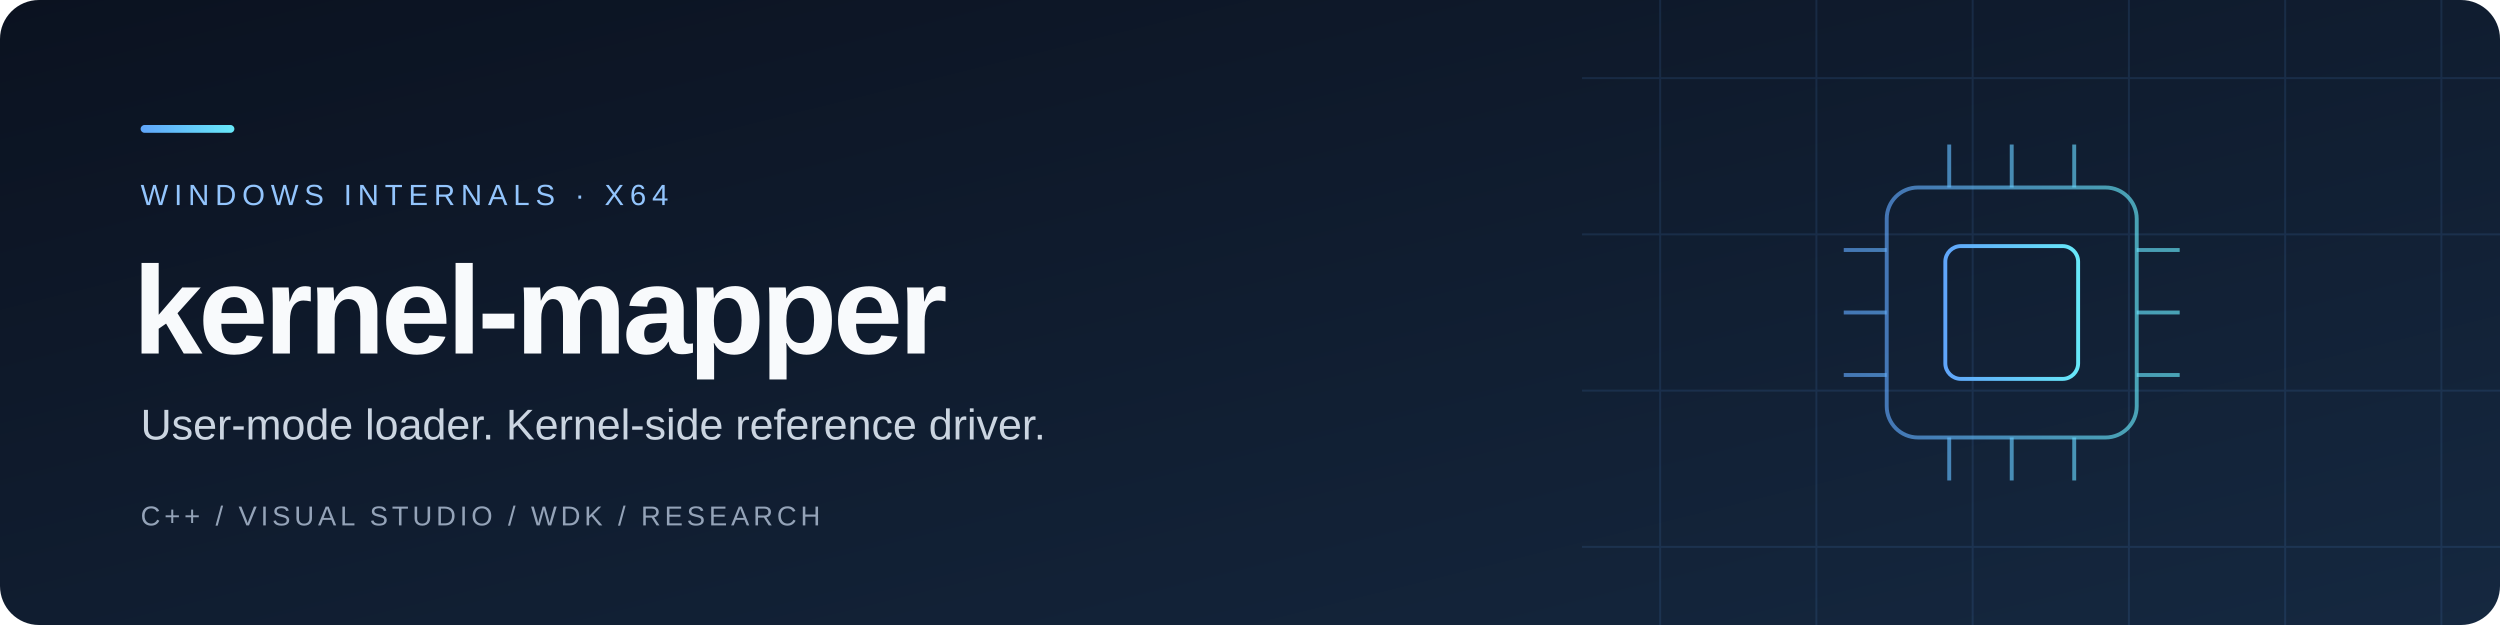
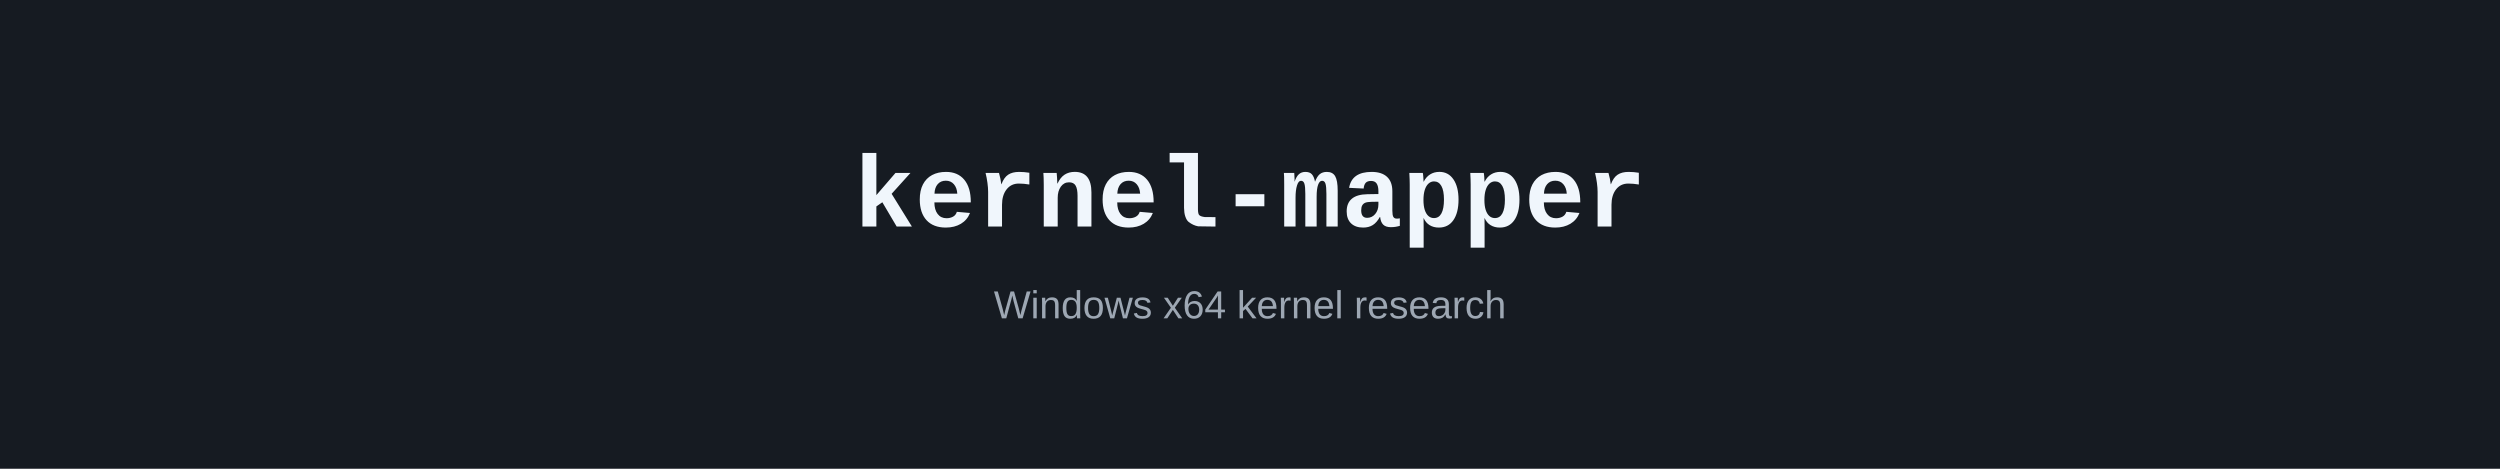
- <svg xmlns="http://www.w3.org/2000/svg" width="1280" height="320" viewBox="0 0 1280 320" role="img" aria-labelledby="title description">
-   <defs>
-     <linearGradient id="background" x1="0" y1="0" x2="1" y2="1">
-       <stop offset="0" stop-color="#0b1220" />
-       <stop offset="1" stop-color="#152840" />
-     </linearGradient>
-     <linearGradient id="accent" x1="0" y1="0" x2="1" y2="0">
-       <stop offset="0" stop-color="#60a5fa" />
-       <stop offset="1" stop-color="#67e8f9" />
-     </linearGradient>
-   </defs>
-   <rect width="1280" height="320" rx="20" fill="url(#background)" />
-   <g fill="none" stroke="#60a5fa" opacity="0.12">
-     <path d="M850 0V320M930 0V320M1010 0V320M1090 0V320M1170 0V320M1250 0V320" />
-     <path d="M810 40H1280M810 120H1280M810 200H1280M810 280H1280" />
-   </g>
-   <rect x="72" y="64" width="48" height="4" rx="2" fill="url(#accent)" />
-   <text x="72" y="105" fill="#93c5fd" font-family="Segoe UI, Arial, sans-serif" font-size="15" letter-spacing="3">WINDOWS INTERNALS · X64</text>
-   <text x="68" y="181" fill="#f8fafc" font-family="Segoe UI, Arial, sans-serif" font-size="64" font-weight="700" letter-spacing="-2">kernel-mapper</text>
-   <text x="72" y="225" fill="#cbd5e1" font-family="Segoe UI, Arial, sans-serif" font-size="22">User-mode loader. Kernel-side reference driver.</text>
-   <text x="72" y="269" fill="#94a3b8" font-family="Segoe UI, Arial, sans-serif" font-size="14" letter-spacing="2">C++ / VISUAL STUDIO / WDK / RESEARCH</text>
-   <g transform="translate(1030 160)" fill="none" stroke="url(#accent)" stroke-width="2">
-     <rect x="-64" y="-64" width="128" height="128" rx="16" opacity="0.65" />
-     <rect x="-34" y="-34" width="68" height="68" rx="8" />
-     <path d="M-32-64V-86M0-64V-86M32-64V-86M-32 64V86M0 64V86M32 64V86M-64-32H-86M-64 0H-86M-64 32H-86M64-32H86M64 0H86M64 32H86" opacity="0.65" />
-   </g>
+ <svg xmlns="http://www.w3.org/2000/svg" width="1280" height="240" viewBox="0 0 1280 240" role="img" aria-labelledby="title description">
+   <rect width="1280" height="240" fill="#161b22" />
+   <text x="640" y="116" text-anchor="middle" fill="#f0f6fc" font-family="Consolas, Liberation Mono, monospace" font-size="52" font-weight="600">kernel-mapper</text>
+   <text x="640" y="163" text-anchor="middle" fill="#9da7b3" font-family="Segoe UI, Arial, sans-serif" font-size="20">Windows x64 kernel research</text>
</svg>
